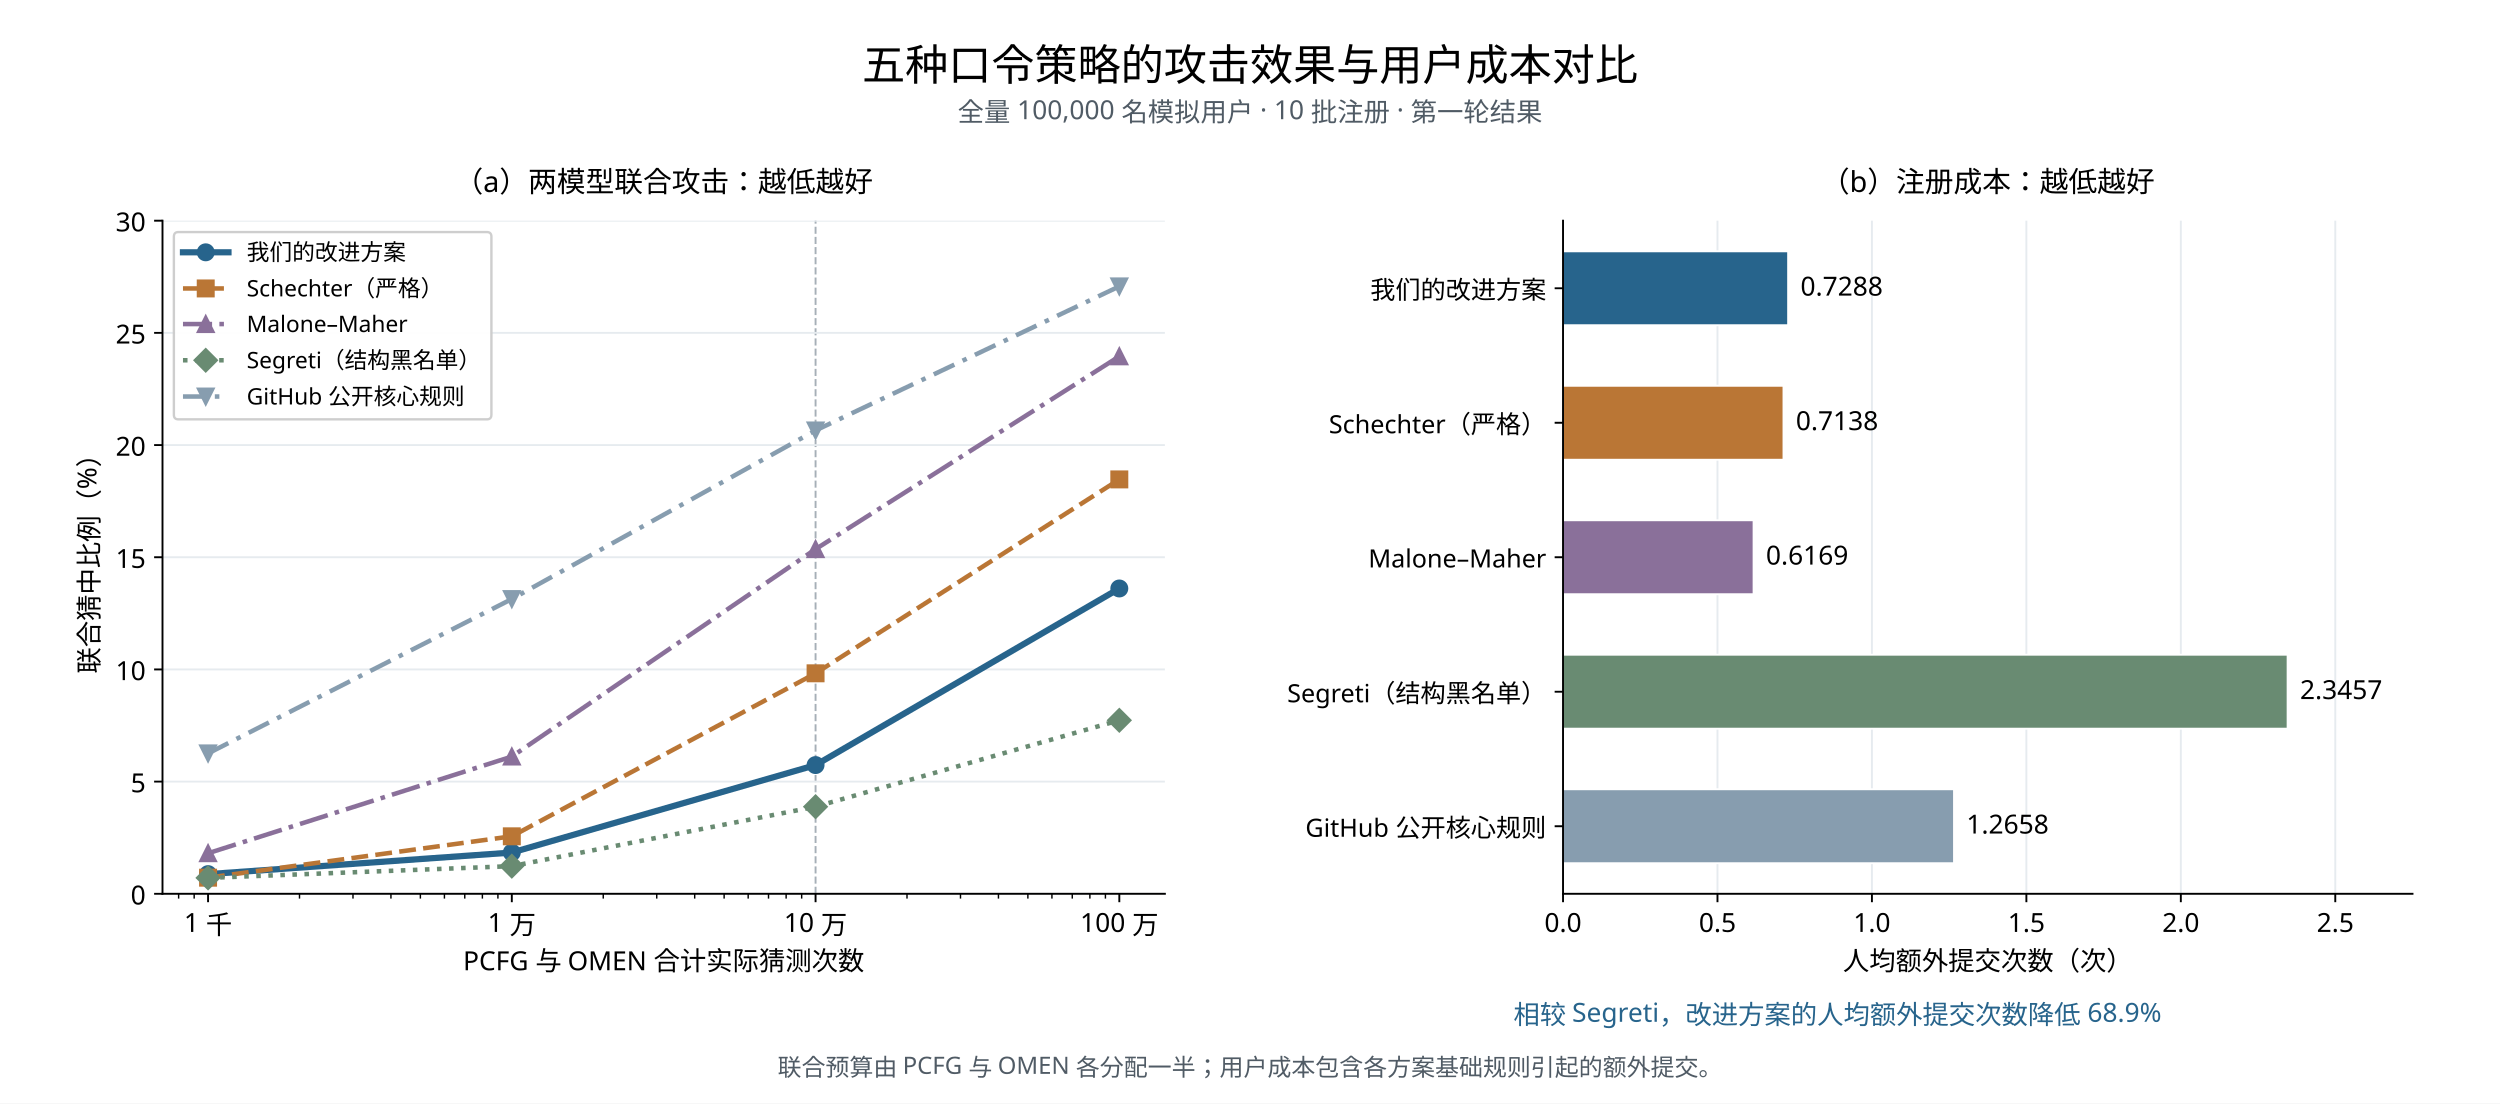
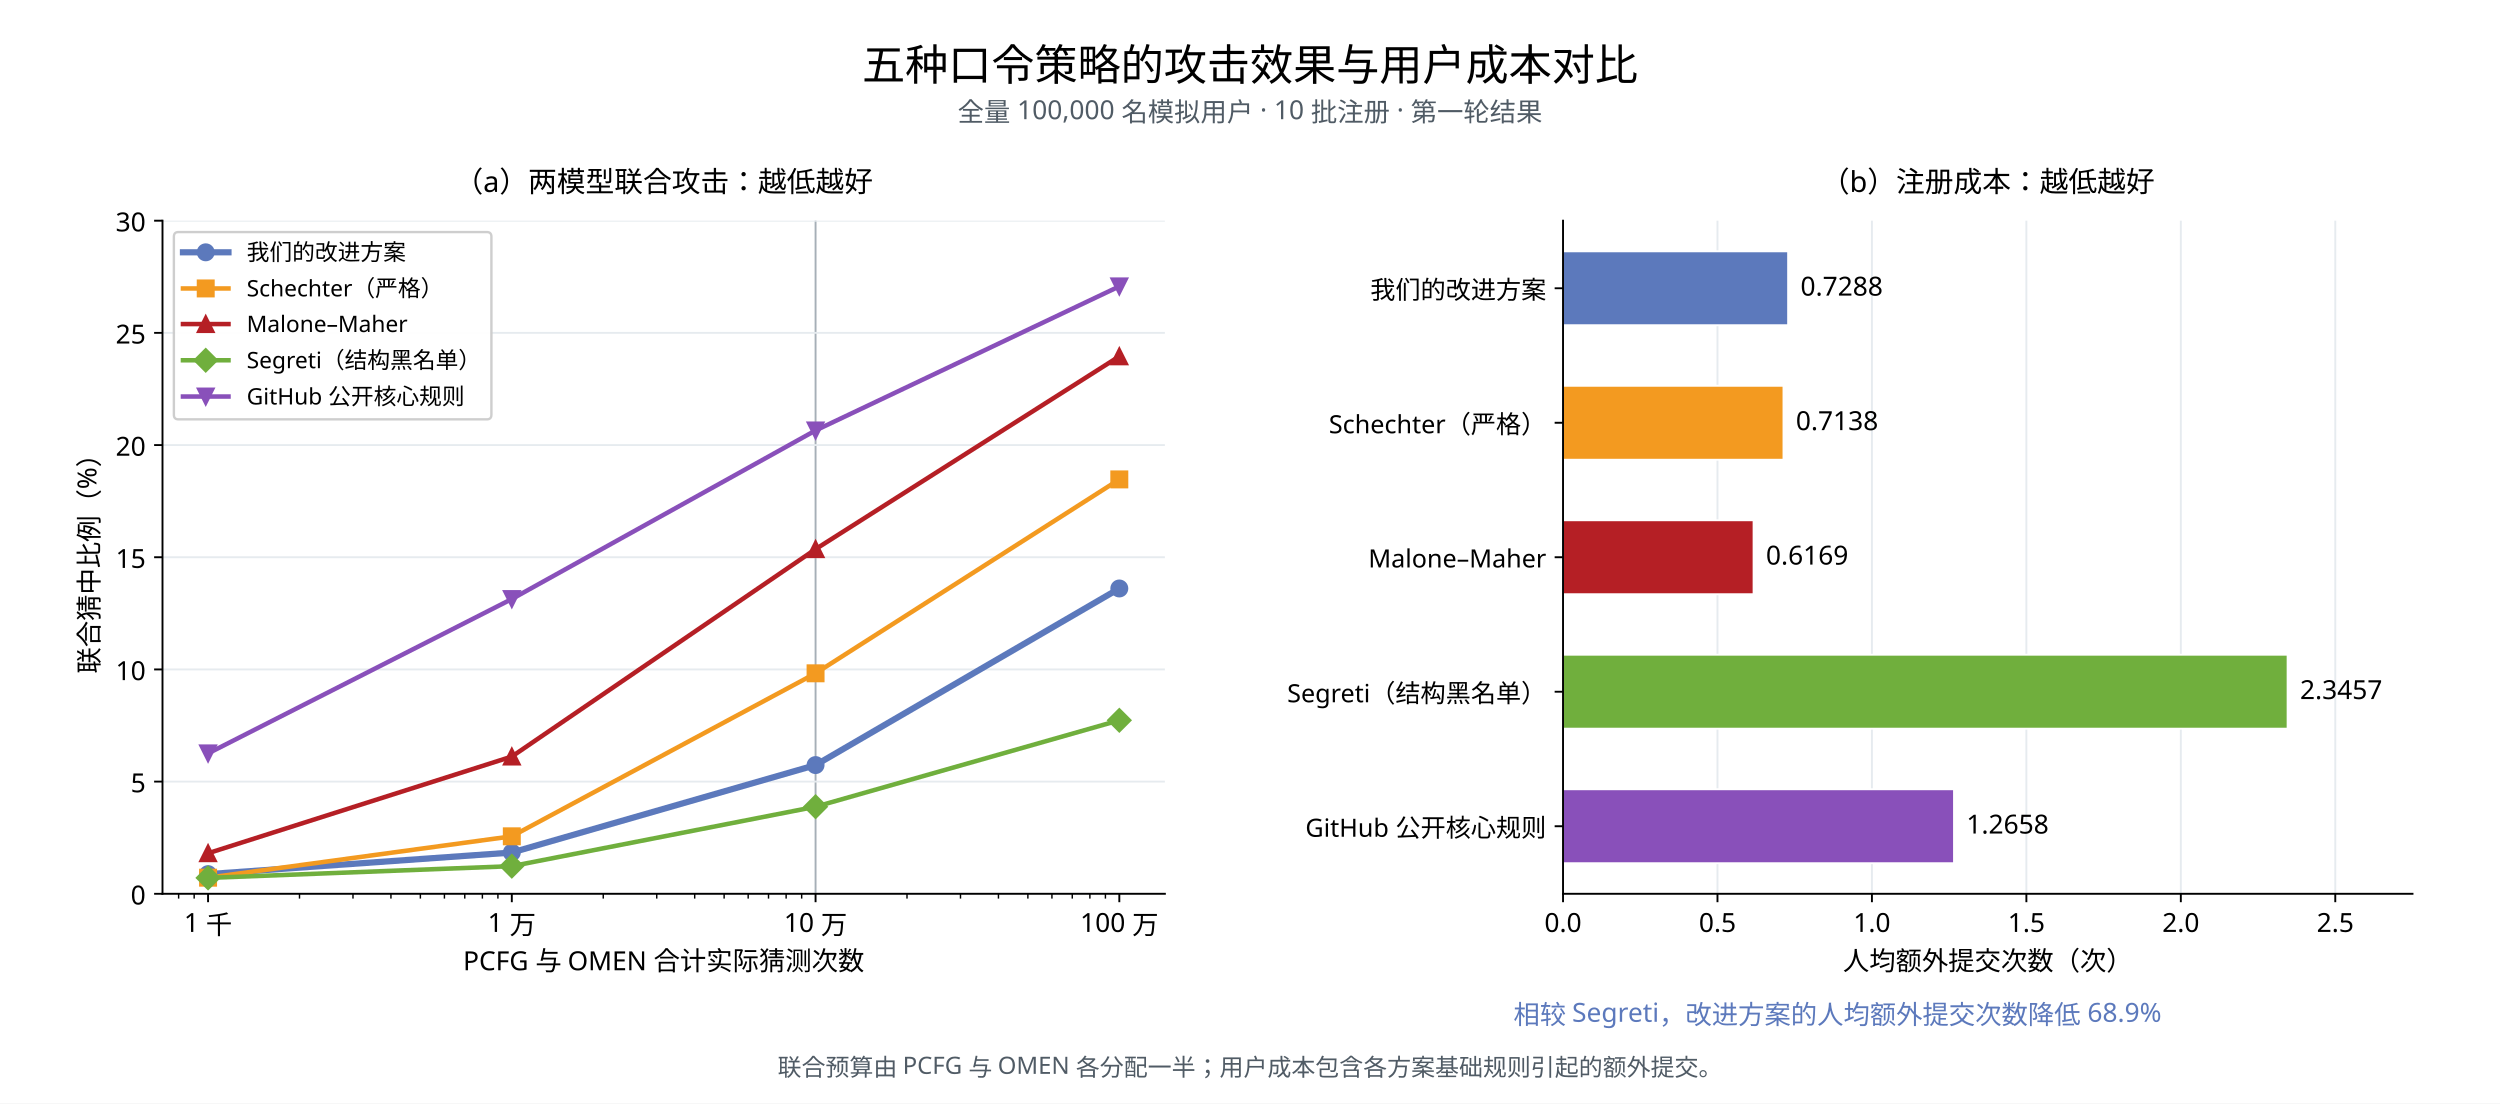
<svg xmlns="http://www.w3.org/2000/svg" xmlns:xlink="http://www.w3.org/1999/xlink" width="1044pt" height="460.8pt" viewBox="0 0 1044 460.8" version="1.1">
  <defs>
    <style type="text/css">*{stroke-linejoin: round; stroke-linecap: butt}</style>
  </defs>
  <g id="figure_1">
    <g id="patch_1">
      <path d="M 0 460.8 L 1044 460.8 L 1044 0 L 0 0 z " style="fill: #ffffff" />
    </g>
    <g id="axes_1">
      <g id="patch_2">
        <path d="M 67.86 373.248 L 486.453 373.248 L 486.453 92.16 L 67.86 92.16 z " style="fill: #ffffff" />
      </g>
      <g id="line2d_1">
-         <path d="M 340.58 373.248 L 340.58 92.16 " clip-path="url(#p8562eeed30)" style="fill: none; stroke-dasharray: 2.96,1.28; stroke-dashoffset: 0; stroke: #a6afb7; stroke-width: 0.8" />
+         <path d="M 340.58 373.248 L 340.58 92.16 " clip-path="url(#pa12a7ed5fa)" style="fill: none; stroke: #a6afb7; stroke-width: 0.8; stroke-linecap: square" />
      </g>
      <g id="matplotlib.axis_1">
        <g id="xtick_1">
          <g id="line2d_2">
            <defs>
-               <path id="m0270887e21" d="M 0 0 L 0 3.5 " style="stroke: #000000; stroke-width: 0.8" />
+               <path id="m161f7832c3" d="M 0 0 L 0 3.5 " style="stroke: #000000; stroke-width: 0.8" />
            </defs>
            <g>
-               <use xlink:href="#m0270887e21" x="86.887" y="373.248" style="stroke: #000000; stroke-width: 0.8" />
+               <use xlink:href="#m161f7832c3" x="86.887" y="373.248" style="stroke: #000000; stroke-width: 0.8" />
            </g>
          </g>
          <g id="text_1">
            <text style="font-size: 11px; font-family: 'Microsoft YaHei', sans-serif; text-anchor: middle" x="86.887" y="389.18" transform="rotate(-0 86.88697 389.1801)">1 千</text>
          </g>
        </g>
        <g id="xtick_2">
          <g id="line2d_3">
            <g>
-               <use xlink:href="#m0270887e21" x="213.733" y="373.248" style="stroke: #000000; stroke-width: 0.8" />
+               <use xlink:href="#m161f7832c3" x="213.733" y="373.248" style="stroke: #000000; stroke-width: 0.8" />
            </g>
          </g>
          <g id="text_2">
            <text style="font-size: 11px; font-family: 'Microsoft YaHei', sans-serif; text-anchor: middle" x="213.733" y="389.18" transform="rotate(-0 213.7334 389.1801)">1 万</text>
          </g>
        </g>
        <g id="xtick_3">
          <g id="line2d_4">
            <g>
-               <use xlink:href="#m0270887e21" x="340.58" y="373.248" style="stroke: #000000; stroke-width: 0.8" />
+               <use xlink:href="#m161f7832c3" x="340.58" y="373.248" style="stroke: #000000; stroke-width: 0.8" />
            </g>
          </g>
          <g id="text_3">
            <text style="font-size: 11px; font-family: 'Microsoft YaHei', sans-serif; text-anchor: middle" x="340.58" y="389.18" transform="rotate(-0 340.5799 389.1801)">10 万</text>
          </g>
        </g>
        <g id="xtick_4">
          <g id="line2d_5">
            <g>
-               <use xlink:href="#m0270887e21" x="467.426" y="373.248" style="stroke: #000000; stroke-width: 0.8" />
+               <use xlink:href="#m161f7832c3" x="467.426" y="373.248" style="stroke: #000000; stroke-width: 0.8" />
            </g>
          </g>
          <g id="text_4">
            <text style="font-size: 11px; font-family: 'Microsoft YaHei', sans-serif; text-anchor: middle" x="467.426" y="389.18" transform="rotate(-0 467.4263 389.1801)">100 万</text>
          </g>
        </g>
        <g id="xtick_5">
          <g id="line2d_6">
            <defs>
-               <path id="mc25c4683d3" d="M 0 0 L 0 2 " style="stroke: #000000; stroke-width: 0.6" />
+               <path id="m29085d9883" d="M 0 0 L 0 2 " style="stroke: #000000; stroke-width: 0.6" />
            </defs>
            <g>
-               <use xlink:href="#mc25c4683d3" x="74.594" y="373.248" style="stroke: #000000; stroke-width: 0.6" />
+               <use xlink:href="#m29085d9883" x="74.594" y="373.248" style="stroke: #000000; stroke-width: 0.6" />
            </g>
          </g>
        </g>
        <g id="xtick_6">
          <g id="line2d_7">
            <g>
-               <use xlink:href="#mc25c4683d3" x="81.083" y="373.248" style="stroke: #000000; stroke-width: 0.6" />
+               <use xlink:href="#m29085d9883" x="81.083" y="373.248" style="stroke: #000000; stroke-width: 0.6" />
            </g>
          </g>
        </g>
        <g id="xtick_7">
          <g id="line2d_8">
            <g>
-               <use xlink:href="#mc25c4683d3" x="125.072" y="373.248" style="stroke: #000000; stroke-width: 0.6" />
+               <use xlink:href="#m29085d9883" x="125.072" y="373.248" style="stroke: #000000; stroke-width: 0.6" />
            </g>
          </g>
        </g>
        <g id="xtick_8">
          <g id="line2d_9">
            <g>
-               <use xlink:href="#mc25c4683d3" x="147.408" y="373.248" style="stroke: #000000; stroke-width: 0.6" />
+               <use xlink:href="#m29085d9883" x="147.408" y="373.248" style="stroke: #000000; stroke-width: 0.6" />
            </g>
          </g>
        </g>
        <g id="xtick_9">
          <g id="line2d_10">
            <g>
-               <use xlink:href="#mc25c4683d3" x="163.256" y="373.248" style="stroke: #000000; stroke-width: 0.6" />
+               <use xlink:href="#m29085d9883" x="163.256" y="373.248" style="stroke: #000000; stroke-width: 0.6" />
            </g>
          </g>
        </g>
        <g id="xtick_10">
          <g id="line2d_11">
            <g>
-               <use xlink:href="#mc25c4683d3" x="175.549" y="373.248" style="stroke: #000000; stroke-width: 0.6" />
+               <use xlink:href="#m29085d9883" x="175.549" y="373.248" style="stroke: #000000; stroke-width: 0.6" />
            </g>
          </g>
        </g>
        <g id="xtick_11">
          <g id="line2d_12">
            <g>
-               <use xlink:href="#mc25c4683d3" x="185.593" y="373.248" style="stroke: #000000; stroke-width: 0.6" />
+               <use xlink:href="#m29085d9883" x="185.593" y="373.248" style="stroke: #000000; stroke-width: 0.6" />
            </g>
          </g>
        </g>
        <g id="xtick_12">
          <g id="line2d_13">
            <g>
-               <use xlink:href="#mc25c4683d3" x="194.085" y="373.248" style="stroke: #000000; stroke-width: 0.6" />
+               <use xlink:href="#m29085d9883" x="194.085" y="373.248" style="stroke: #000000; stroke-width: 0.6" />
            </g>
          </g>
        </g>
        <g id="xtick_13">
          <g id="line2d_14">
            <g>
-               <use xlink:href="#mc25c4683d3" x="201.441" y="373.248" style="stroke: #000000; stroke-width: 0.6" />
+               <use xlink:href="#m29085d9883" x="201.441" y="373.248" style="stroke: #000000; stroke-width: 0.6" />
            </g>
          </g>
        </g>
        <g id="xtick_14">
          <g id="line2d_15">
            <g>
-               <use xlink:href="#mc25c4683d3" x="207.929" y="373.248" style="stroke: #000000; stroke-width: 0.6" />
+               <use xlink:href="#m29085d9883" x="207.929" y="373.248" style="stroke: #000000; stroke-width: 0.6" />
            </g>
          </g>
        </g>
        <g id="xtick_15">
          <g id="line2d_16">
            <g>
-               <use xlink:href="#mc25c4683d3" x="251.918" y="373.248" style="stroke: #000000; stroke-width: 0.6" />
+               <use xlink:href="#m29085d9883" x="251.918" y="373.248" style="stroke: #000000; stroke-width: 0.6" />
            </g>
          </g>
        </g>
        <g id="xtick_16">
          <g id="line2d_17">
            <g>
-               <use xlink:href="#mc25c4683d3" x="274.255" y="373.248" style="stroke: #000000; stroke-width: 0.6" />
+               <use xlink:href="#m29085d9883" x="274.255" y="373.248" style="stroke: #000000; stroke-width: 0.6" />
            </g>
          </g>
        </g>
        <g id="xtick_17">
          <g id="line2d_18">
            <g>
-               <use xlink:href="#mc25c4683d3" x="290.103" y="373.248" style="stroke: #000000; stroke-width: 0.6" />
+               <use xlink:href="#m29085d9883" x="290.103" y="373.248" style="stroke: #000000; stroke-width: 0.6" />
            </g>
          </g>
        </g>
        <g id="xtick_18">
          <g id="line2d_19">
            <g>
-               <use xlink:href="#mc25c4683d3" x="302.395" y="373.248" style="stroke: #000000; stroke-width: 0.6" />
+               <use xlink:href="#m29085d9883" x="302.395" y="373.248" style="stroke: #000000; stroke-width: 0.6" />
            </g>
          </g>
        </g>
        <g id="xtick_19">
          <g id="line2d_20">
            <g>
-               <use xlink:href="#mc25c4683d3" x="312.439" y="373.248" style="stroke: #000000; stroke-width: 0.6" />
+               <use xlink:href="#m29085d9883" x="312.439" y="373.248" style="stroke: #000000; stroke-width: 0.6" />
            </g>
          </g>
        </g>
        <g id="xtick_20">
          <g id="line2d_21">
            <g>
-               <use xlink:href="#mc25c4683d3" x="320.931" y="373.248" style="stroke: #000000; stroke-width: 0.6" />
+               <use xlink:href="#m29085d9883" x="320.931" y="373.248" style="stroke: #000000; stroke-width: 0.6" />
            </g>
          </g>
        </g>
        <g id="xtick_21">
          <g id="line2d_22">
            <g>
-               <use xlink:href="#mc25c4683d3" x="328.287" y="373.248" style="stroke: #000000; stroke-width: 0.6" />
+               <use xlink:href="#m29085d9883" x="328.287" y="373.248" style="stroke: #000000; stroke-width: 0.6" />
            </g>
          </g>
        </g>
        <g id="xtick_22">
          <g id="line2d_23">
            <g>
-               <use xlink:href="#mc25c4683d3" x="334.776" y="373.248" style="stroke: #000000; stroke-width: 0.6" />
+               <use xlink:href="#m29085d9883" x="334.776" y="373.248" style="stroke: #000000; stroke-width: 0.6" />
            </g>
          </g>
        </g>
        <g id="xtick_23">
          <g id="line2d_24">
            <g>
-               <use xlink:href="#mc25c4683d3" x="378.764" y="373.248" style="stroke: #000000; stroke-width: 0.6" />
+               <use xlink:href="#m29085d9883" x="378.764" y="373.248" style="stroke: #000000; stroke-width: 0.6" />
            </g>
          </g>
        </g>
        <g id="xtick_24">
          <g id="line2d_25">
            <g>
-               <use xlink:href="#mc25c4683d3" x="401.101" y="373.248" style="stroke: #000000; stroke-width: 0.6" />
+               <use xlink:href="#m29085d9883" x="401.101" y="373.248" style="stroke: #000000; stroke-width: 0.6" />
            </g>
          </g>
        </g>
        <g id="xtick_25">
          <g id="line2d_26">
            <g>
-               <use xlink:href="#mc25c4683d3" x="416.949" y="373.248" style="stroke: #000000; stroke-width: 0.6" />
+               <use xlink:href="#m29085d9883" x="416.949" y="373.248" style="stroke: #000000; stroke-width: 0.6" />
            </g>
          </g>
        </g>
        <g id="xtick_26">
          <g id="line2d_27">
            <g>
-               <use xlink:href="#mc25c4683d3" x="429.242" y="373.248" style="stroke: #000000; stroke-width: 0.6" />
+               <use xlink:href="#m29085d9883" x="429.242" y="373.248" style="stroke: #000000; stroke-width: 0.6" />
            </g>
          </g>
        </g>
        <g id="xtick_27">
          <g id="line2d_28">
            <g>
-               <use xlink:href="#mc25c4683d3" x="439.286" y="373.248" style="stroke: #000000; stroke-width: 0.6" />
+               <use xlink:href="#m29085d9883" x="439.286" y="373.248" style="stroke: #000000; stroke-width: 0.6" />
            </g>
          </g>
        </g>
        <g id="xtick_28">
          <g id="line2d_29">
            <g>
-               <use xlink:href="#mc25c4683d3" x="447.778" y="373.248" style="stroke: #000000; stroke-width: 0.6" />
+               <use xlink:href="#m29085d9883" x="447.778" y="373.248" style="stroke: #000000; stroke-width: 0.6" />
            </g>
          </g>
        </g>
        <g id="xtick_29">
          <g id="line2d_30">
            <g>
-               <use xlink:href="#mc25c4683d3" x="455.134" y="373.248" style="stroke: #000000; stroke-width: 0.6" />
+               <use xlink:href="#m29085d9883" x="455.134" y="373.248" style="stroke: #000000; stroke-width: 0.6" />
            </g>
          </g>
        </g>
        <g id="xtick_30">
          <g id="line2d_31">
            <g>
-               <use xlink:href="#mc25c4683d3" x="461.622" y="373.248" style="stroke: #000000; stroke-width: 0.6" />
+               <use xlink:href="#m29085d9883" x="461.622" y="373.248" style="stroke: #000000; stroke-width: 0.6" />
            </g>
          </g>
        </g>
        <g id="text_5">
          <text style="font-size: 11px; font-family: 'Microsoft YaHei', sans-serif; text-anchor: middle" x="277.157" y="405.168" transform="rotate(-0 277.1566 405.1682)">PCFG 与 OMEN 合计实际猜测次数</text>
        </g>
      </g>
      <g id="matplotlib.axis_2">
        <g id="ytick_1">
          <g id="line2d_32">
-             <path d="M 67.86 373.248 L 486.453 373.248 " clip-path="url(#p8562eeed30)" style="fill: none; stroke: #e6ebef; stroke-width: 0.8; stroke-linecap: square" />
+             <path d="M 67.86 373.248 L 486.453 373.248 " clip-path="url(#pa12a7ed5fa)" style="fill: none; stroke: #e6ebef; stroke-width: 0.8; stroke-linecap: square" />
          </g>
          <g id="line2d_33">
            <defs>
-               <path id="m56e89d85e2" d="M 0 0 L -3.5 0 " style="stroke: #000000; stroke-width: 0.8" />
+               <path id="mcb6c48487f" d="M 0 0 L -3.5 0 " style="stroke: #000000; stroke-width: 0.8" />
            </defs>
            <g>
-               <use xlink:href="#m56e89d85e2" x="67.86" y="373.248" style="stroke: #000000; stroke-width: 0.8" />
+               <use xlink:href="#mcb6c48487f" x="67.86" y="373.248" style="stroke: #000000; stroke-width: 0.8" />
            </g>
          </g>
          <g id="text_6">
            <text style="font-size: 11px; font-family: 'Microsoft YaHei', sans-serif; text-anchor: end" x="60.86" y="377.714" transform="rotate(-0 60.86 377.7141)">0</text>
          </g>
        </g>
        <g id="ytick_2">
          <g id="line2d_34">
-             <path d="M 67.86 326.4 L 486.453 326.4 " clip-path="url(#p8562eeed30)" style="fill: none; stroke: #e6ebef; stroke-width: 0.8; stroke-linecap: square" />
+             <path d="M 67.86 326.4 L 486.453 326.4 " clip-path="url(#pa12a7ed5fa)" style="fill: none; stroke: #e6ebef; stroke-width: 0.8; stroke-linecap: square" />
          </g>
          <g id="line2d_35">
            <g>
-               <use xlink:href="#m56e89d85e2" x="67.86" y="326.4" style="stroke: #000000; stroke-width: 0.8" />
+               <use xlink:href="#mcb6c48487f" x="67.86" y="326.4" style="stroke: #000000; stroke-width: 0.8" />
            </g>
          </g>
          <g id="text_7">
            <text style="font-size: 11px; font-family: 'Microsoft YaHei', sans-serif; text-anchor: end" x="60.86" y="330.866" transform="rotate(-0 60.86 330.8661)">5</text>
          </g>
        </g>
        <g id="ytick_3">
          <g id="line2d_36">
-             <path d="M 67.86 279.552 L 486.453 279.552 " clip-path="url(#p8562eeed30)" style="fill: none; stroke: #e6ebef; stroke-width: 0.8; stroke-linecap: square" />
+             <path d="M 67.86 279.552 L 486.453 279.552 " clip-path="url(#pa12a7ed5fa)" style="fill: none; stroke: #e6ebef; stroke-width: 0.8; stroke-linecap: square" />
          </g>
          <g id="line2d_37">
            <g>
-               <use xlink:href="#m56e89d85e2" x="67.86" y="279.552" style="stroke: #000000; stroke-width: 0.8" />
+               <use xlink:href="#mcb6c48487f" x="67.86" y="279.552" style="stroke: #000000; stroke-width: 0.8" />
            </g>
          </g>
          <g id="text_8">
            <text style="font-size: 11px; font-family: 'Microsoft YaHei', sans-serif; text-anchor: end" x="60.86" y="284.018" transform="rotate(-0 60.86 284.0181)">10</text>
          </g>
        </g>
        <g id="ytick_4">
          <g id="line2d_38">
-             <path d="M 67.86 232.704 L 486.453 232.704 " clip-path="url(#p8562eeed30)" style="fill: none; stroke: #e6ebef; stroke-width: 0.8; stroke-linecap: square" />
+             <path d="M 67.86 232.704 L 486.453 232.704 " clip-path="url(#pa12a7ed5fa)" style="fill: none; stroke: #e6ebef; stroke-width: 0.8; stroke-linecap: square" />
          </g>
          <g id="line2d_39">
            <g>
-               <use xlink:href="#m56e89d85e2" x="67.86" y="232.704" style="stroke: #000000; stroke-width: 0.8" />
+               <use xlink:href="#mcb6c48487f" x="67.86" y="232.704" style="stroke: #000000; stroke-width: 0.8" />
            </g>
          </g>
          <g id="text_9">
            <text style="font-size: 11px; font-family: 'Microsoft YaHei', sans-serif; text-anchor: end" x="60.86" y="237.17" transform="rotate(-0 60.86 237.1701)">15</text>
          </g>
        </g>
        <g id="ytick_5">
          <g id="line2d_40">
-             <path d="M 67.86 185.856 L 486.453 185.856 " clip-path="url(#p8562eeed30)" style="fill: none; stroke: #e6ebef; stroke-width: 0.8; stroke-linecap: square" />
+             <path d="M 67.86 185.856 L 486.453 185.856 " clip-path="url(#pa12a7ed5fa)" style="fill: none; stroke: #e6ebef; stroke-width: 0.8; stroke-linecap: square" />
          </g>
          <g id="line2d_41">
            <g>
-               <use xlink:href="#m56e89d85e2" x="67.86" y="185.856" style="stroke: #000000; stroke-width: 0.8" />
+               <use xlink:href="#mcb6c48487f" x="67.86" y="185.856" style="stroke: #000000; stroke-width: 0.8" />
            </g>
          </g>
          <g id="text_10">
            <text style="font-size: 11px; font-family: 'Microsoft YaHei', sans-serif; text-anchor: end" x="60.86" y="190.322" transform="rotate(-0 60.86 190.3221)">20</text>
          </g>
        </g>
        <g id="ytick_6">
          <g id="line2d_42">
-             <path d="M 67.86 139.008 L 486.453 139.008 " clip-path="url(#p8562eeed30)" style="fill: none; stroke: #e6ebef; stroke-width: 0.8; stroke-linecap: square" />
+             <path d="M 67.86 139.008 L 486.453 139.008 " clip-path="url(#pa12a7ed5fa)" style="fill: none; stroke: #e6ebef; stroke-width: 0.8; stroke-linecap: square" />
          </g>
          <g id="line2d_43">
            <g>
-               <use xlink:href="#m56e89d85e2" x="67.86" y="139.008" style="stroke: #000000; stroke-width: 0.8" />
+               <use xlink:href="#mcb6c48487f" x="67.86" y="139.008" style="stroke: #000000; stroke-width: 0.8" />
            </g>
          </g>
          <g id="text_11">
            <text style="font-size: 11px; font-family: 'Microsoft YaHei', sans-serif; text-anchor: end" x="60.86" y="143.474" transform="rotate(-0 60.86 143.4741)">25</text>
          </g>
        </g>
        <g id="ytick_7">
          <g id="line2d_44">
-             <path d="M 67.86 92.16 L 486.453 92.16 " clip-path="url(#p8562eeed30)" style="fill: none; stroke: #e6ebef; stroke-width: 0.8; stroke-linecap: square" />
+             <path d="M 67.86 92.16 L 486.453 92.16 " clip-path="url(#pa12a7ed5fa)" style="fill: none; stroke: #e6ebef; stroke-width: 0.8; stroke-linecap: square" />
          </g>
          <g id="line2d_45">
            <g>
-               <use xlink:href="#m56e89d85e2" x="67.86" y="92.16" style="stroke: #000000; stroke-width: 0.8" />
+               <use xlink:href="#mcb6c48487f" x="67.86" y="92.16" style="stroke: #000000; stroke-width: 0.8" />
            </g>
          </g>
          <g id="text_12">
            <text style="font-size: 11px; font-family: 'Microsoft YaHei', sans-serif; text-anchor: end" x="60.86" y="96.626" transform="rotate(-0 60.86 96.62606)">30</text>
          </g>
        </g>
        <g id="text_13">
          <text style="font-size: 11px; font-family: 'Microsoft YaHei', sans-serif; text-anchor: middle" x="41.171" y="232.704" transform="rotate(-90 41.17146 232.704)">联合猜中比例（%）</text>
        </g>
      </g>
      <g id="line2d_46">
-         <path d="M 86.887 365.031 L 213.733 356.017 L 340.58 319.495 L 467.426 245.746 " clip-path="url(#p8562eeed30)" style="fill: none; stroke: #27648c; stroke-width: 2.6; stroke-linecap: square" />
+         <path d="M 86.887 365.031 L 213.733 356.017 L 340.58 319.495 L 467.426 245.746 " clip-path="url(#pa12a7ed5fa)" style="fill: none; stroke: #5c79bc; stroke-width: 2.6; stroke-linecap: square" />
        <defs>
-           <path id="me5541b819a" d="M 0 3.25 C 0.862 3.25 1.689 2.908 2.298 2.298 C 2.908 1.689 3.25 0.862 3.25 0 C 3.25 -0.862 2.908 -1.689 2.298 -2.298 C 1.689 -2.908 0.862 -3.25 0 -3.25 C -0.862 -3.25 -1.689 -2.908 -2.298 -2.298 C -2.908 -1.689 -3.25 -0.862 -3.25 0 C -3.25 0.862 -2.908 1.689 -2.298 2.298 C -1.689 2.908 -0.862 3.25 0 3.25 z " style="stroke: #27648c" />
+           <path id="m6d2ca59bb3" d="M 0 3.25 C 0.862 3.25 1.689 2.908 2.298 2.298 C 2.908 1.689 3.25 0.862 3.25 0 C 3.25 -0.862 2.908 -1.689 2.298 -2.298 C 1.689 -2.908 0.862 -3.25 0 -3.25 C -0.862 -3.25 -1.689 -2.908 -2.298 -2.298 C -2.908 -1.689 -3.25 -0.862 -3.25 0 C -3.25 0.862 -2.908 1.689 -2.298 2.298 C -1.689 2.908 -0.862 3.25 0 3.25 z " style="stroke: #5c79bc" />
        </defs>
-         <g clip-path="url(#p8562eeed30)">
-           <use xlink:href="#me5541b819a" x="86.887" y="365.031" style="fill: #27648c; stroke: #27648c" />
-           <use xlink:href="#me5541b819a" x="213.733" y="356.017" style="fill: #27648c; stroke: #27648c" />
-           <use xlink:href="#me5541b819a" x="340.58" y="319.495" style="fill: #27648c; stroke: #27648c" />
-           <use xlink:href="#me5541b819a" x="467.426" y="245.746" style="fill: #27648c; stroke: #27648c" />
+         <g clip-path="url(#pa12a7ed5fa)">
+           <use xlink:href="#m6d2ca59bb3" x="86.887" y="365.031" style="fill: #5c79bc; stroke: #5c79bc" />
+           <use xlink:href="#m6d2ca59bb3" x="213.733" y="356.017" style="fill: #5c79bc; stroke: #5c79bc" />
+           <use xlink:href="#m6d2ca59bb3" x="340.58" y="319.495" style="fill: #5c79bc; stroke: #5c79bc" />
+           <use xlink:href="#m6d2ca59bb3" x="467.426" y="245.746" style="fill: #5c79bc; stroke: #5c79bc" />
        </g>
      </g>
      <g id="line2d_47">
-         <path d="M 86.887 366.521 L 213.733 349.243 L 340.58 281.173 L 467.426 200.201 " clip-path="url(#p8562eeed30)" style="fill: none; stroke-dasharray: 7.03,3.04; stroke-dashoffset: 0; stroke: #ba7635; stroke-width: 1.9" />
+         <path d="M 86.887 366.521 L 213.733 349.243 L 340.58 281.173 L 467.426 200.201 " clip-path="url(#pa12a7ed5fa)" style="fill: none; stroke: #f39a20; stroke-width: 1.9; stroke-linecap: square" />
        <defs>
-           <path id="mfd5c8d7ac7" d="M -3.25 3.25 L 3.25 3.25 L 3.25 -3.25 L -3.25 -3.25 z " style="stroke: #ba7635; stroke-linejoin: miter" />
+           <path id="m744202fd7b" d="M -3.25 3.25 L 3.25 3.25 L 3.25 -3.25 L -3.25 -3.25 z " style="stroke: #f39a20; stroke-linejoin: miter" />
        </defs>
-         <g clip-path="url(#p8562eeed30)">
-           <use xlink:href="#mfd5c8d7ac7" x="86.887" y="366.521" style="fill: #ba7635; stroke: #ba7635; stroke-linejoin: miter" />
-           <use xlink:href="#mfd5c8d7ac7" x="213.733" y="349.243" style="fill: #ba7635; stroke: #ba7635; stroke-linejoin: miter" />
-           <use xlink:href="#mfd5c8d7ac7" x="340.58" y="281.173" style="fill: #ba7635; stroke: #ba7635; stroke-linejoin: miter" />
-           <use xlink:href="#mfd5c8d7ac7" x="467.426" y="200.201" style="fill: #ba7635; stroke: #ba7635; stroke-linejoin: miter" />
+         <g clip-path="url(#pa12a7ed5fa)">
+           <use xlink:href="#m744202fd7b" x="86.887" y="366.521" style="fill: #f39a20; stroke: #f39a20; stroke-linejoin: miter" />
+           <use xlink:href="#m744202fd7b" x="213.733" y="349.243" style="fill: #f39a20; stroke: #f39a20; stroke-linejoin: miter" />
+           <use xlink:href="#m744202fd7b" x="340.58" y="281.173" style="fill: #f39a20; stroke: #f39a20; stroke-linejoin: miter" />
+           <use xlink:href="#m744202fd7b" x="467.426" y="200.201" style="fill: #f39a20; stroke: #f39a20; stroke-linejoin: miter" />
        </g>
      </g>
      <g id="line2d_48">
-         <path d="M 86.887 356.317 L 213.733 315.944 L 340.58 229.322 L 467.426 148.809 " clip-path="url(#p8562eeed30)" style="fill: none; stroke-dasharray: 12.16,3.04,1.9,3.04; stroke-dashoffset: 0; stroke: #8a709a; stroke-width: 1.9" />
+         <path d="M 86.887 356.317 L 213.733 315.944 L 340.58 229.322 L 467.426 148.809 " clip-path="url(#pa12a7ed5fa)" style="fill: none; stroke: #b51f25; stroke-width: 1.9; stroke-linecap: square" />
        <defs>
-           <path id="maa0e07e8d4" d="M 0 -3.25 L -3.25 3.25 L 3.25 3.25 z " style="stroke: #8a709a; stroke-linejoin: miter" />
+           <path id="m08e009d650" d="M 0 -3.25 L -3.25 3.25 L 3.25 3.25 z " style="stroke: #b51f25; stroke-linejoin: miter" />
        </defs>
-         <g clip-path="url(#p8562eeed30)">
-           <use xlink:href="#maa0e07e8d4" x="86.887" y="356.317" style="fill: #8a709a; stroke: #8a709a; stroke-linejoin: miter" />
-           <use xlink:href="#maa0e07e8d4" x="213.733" y="315.944" style="fill: #8a709a; stroke: #8a709a; stroke-linejoin: miter" />
-           <use xlink:href="#maa0e07e8d4" x="340.58" y="229.322" style="fill: #8a709a; stroke: #8a709a; stroke-linejoin: miter" />
-           <use xlink:href="#maa0e07e8d4" x="467.426" y="148.809" style="fill: #8a709a; stroke: #8a709a; stroke-linejoin: miter" />
+         <g clip-path="url(#pa12a7ed5fa)">
+           <use xlink:href="#m08e009d650" x="86.887" y="356.317" style="fill: #b51f25; stroke: #b51f25; stroke-linejoin: miter" />
+           <use xlink:href="#m08e009d650" x="213.733" y="315.944" style="fill: #b51f25; stroke: #b51f25; stroke-linejoin: miter" />
+           <use xlink:href="#m08e009d650" x="340.58" y="229.322" style="fill: #b51f25; stroke: #b51f25; stroke-linejoin: miter" />
+           <use xlink:href="#m08e009d650" x="467.426" y="148.809" style="fill: #b51f25; stroke: #b51f25; stroke-linejoin: miter" />
        </g>
      </g>
      <g id="line2d_49">
-         <path d="M 86.887 366.605 L 213.733 361.705 L 340.58 336.885 L 467.426 300.793 " clip-path="url(#p8562eeed30)" style="fill: none; stroke-dasharray: 1.9,3.135; stroke-dashoffset: 0; stroke: #698b72; stroke-width: 1.9" />
+         <path d="M 86.887 366.605 L 213.733 361.705 L 340.58 336.885 L 467.426 300.793 " clip-path="url(#pa12a7ed5fa)" style="fill: none; stroke: #70af3d; stroke-width: 1.9; stroke-linecap: square" />
        <defs>
-           <path id="m730e8f3141" d="M 0 4.596 L 4.596 0 L 0 -4.596 L -4.596 0 z " style="stroke: #698b72; stroke-linejoin: miter" />
+           <path id="mf95d1404b3" d="M 0 4.596 L 4.596 0 L 0 -4.596 L -4.596 0 z " style="stroke: #70af3d; stroke-linejoin: miter" />
        </defs>
-         <g clip-path="url(#p8562eeed30)">
-           <use xlink:href="#m730e8f3141" x="86.887" y="366.605" style="fill: #698b72; stroke: #698b72; stroke-linejoin: miter" />
-           <use xlink:href="#m730e8f3141" x="213.733" y="361.705" style="fill: #698b72; stroke: #698b72; stroke-linejoin: miter" />
-           <use xlink:href="#m730e8f3141" x="340.58" y="336.885" style="fill: #698b72; stroke: #698b72; stroke-linejoin: miter" />
-           <use xlink:href="#m730e8f3141" x="467.426" y="300.793" style="fill: #698b72; stroke: #698b72; stroke-linejoin: miter" />
+         <g clip-path="url(#pa12a7ed5fa)">
+           <use xlink:href="#mf95d1404b3" x="86.887" y="366.605" style="fill: #70af3d; stroke: #70af3d; stroke-linejoin: miter" />
+           <use xlink:href="#mf95d1404b3" x="213.733" y="361.705" style="fill: #70af3d; stroke: #70af3d; stroke-linejoin: miter" />
+           <use xlink:href="#mf95d1404b3" x="340.58" y="336.885" style="fill: #70af3d; stroke: #70af3d; stroke-linejoin: miter" />
+           <use xlink:href="#mf95d1404b3" x="467.426" y="300.793" style="fill: #70af3d; stroke: #70af3d; stroke-linejoin: miter" />
        </g>
      </g>
      <g id="line2d_50">
-         <path d="M 86.887 314.622 L 213.733 250.15 L 340.58 179.747 L 467.426 119.585 " clip-path="url(#p8562eeed30)" style="fill: none; stroke-dasharray: 9.5,3.8,1.9,3.8; stroke-dashoffset: 0; stroke: #879daf; stroke-width: 1.9" />
+         <path d="M 86.887 314.622 L 213.733 250.15 L 340.58 179.747 L 467.426 119.585 " clip-path="url(#pa12a7ed5fa)" style="fill: none; stroke: #8950ba; stroke-width: 1.9; stroke-linecap: square" />
        <defs>
-           <path id="m952b042b96" d="M -0 3.25 L 3.25 -3.25 L -3.25 -3.25 z " style="stroke: #879daf; stroke-linejoin: miter" />
+           <path id="m3561c05fe6" d="M -0 3.25 L 3.25 -3.25 L -3.25 -3.25 z " style="stroke: #8950ba; stroke-linejoin: miter" />
        </defs>
-         <g clip-path="url(#p8562eeed30)">
-           <use xlink:href="#m952b042b96" x="86.887" y="314.622" style="fill: #879daf; stroke: #879daf; stroke-linejoin: miter" />
-           <use xlink:href="#m952b042b96" x="213.733" y="250.15" style="fill: #879daf; stroke: #879daf; stroke-linejoin: miter" />
-           <use xlink:href="#m952b042b96" x="340.58" y="179.747" style="fill: #879daf; stroke: #879daf; stroke-linejoin: miter" />
-           <use xlink:href="#m952b042b96" x="467.426" y="119.585" style="fill: #879daf; stroke: #879daf; stroke-linejoin: miter" />
+         <g clip-path="url(#pa12a7ed5fa)">
+           <use xlink:href="#m3561c05fe6" x="86.887" y="314.622" style="fill: #8950ba; stroke: #8950ba; stroke-linejoin: miter" />
+           <use xlink:href="#m3561c05fe6" x="213.733" y="250.15" style="fill: #8950ba; stroke: #8950ba; stroke-linejoin: miter" />
+           <use xlink:href="#m3561c05fe6" x="340.58" y="179.747" style="fill: #8950ba; stroke: #8950ba; stroke-linejoin: miter" />
+           <use xlink:href="#m3561c05fe6" x="467.426" y="119.585" style="fill: #8950ba; stroke: #8950ba; stroke-linejoin: miter" />
        </g>
      </g>
      <g id="patch_3">
        <path d="M 67.86 373.248 L 67.86 92.16 " style="fill: none; stroke: #000000; stroke-width: 0.8; stroke-linejoin: miter; stroke-linecap: square" />
      </g>
      <g id="patch_4">
        <path d="M 67.86 373.248 L 486.453 373.248 " style="fill: none; stroke: #000000; stroke-width: 0.8; stroke-linejoin: miter; stroke-linecap: square" />
      </g>
      <g id="text_14">
        <text style="font-size: 12px; font-family: 'Microsoft YaHei', sans-serif; text-anchor: middle" x="277.157" y="80.16" transform="rotate(-0 277.1566 80.16)">（a）两模型联合攻击：越低越好</text>
      </g>
      <g id="legend_1">
        <g id="patch_5">
          <path d="M 74.51 175.121 L 203.309 175.121 Q 205.209 175.121 205.209 173.221 L 205.209 98.81 Q 205.209 96.91 203.309 96.91 L 74.51 96.91 Q 72.61 96.91 72.61 98.81 L 72.61 173.221 Q 72.61 175.121 74.51 175.121 z " style="fill: #ffffff; opacity: 0.95; stroke: #cccccc; stroke-linejoin: miter" />
        </g>
        <g id="line2d_51">
-           <path d="M 76.41 105.368 L 85.91 105.368 L 95.41 105.368 " style="fill: none; stroke: #27648c; stroke-width: 2.6; stroke-linecap: square" />
+           <path d="M 76.41 105.368 L 85.91 105.368 L 95.41 105.368 " style="fill: none; stroke: #5c79bc; stroke-width: 2.6; stroke-linecap: square" />
          <g>
-             <use xlink:href="#me5541b819a" x="85.91" y="105.368" style="fill: #27648c; stroke: #27648c" />
+             <use xlink:href="#m6d2ca59bb3" x="85.91" y="105.368" style="fill: #5c79bc; stroke: #5c79bc" />
          </g>
        </g>
        <g id="text_15">
          <text style="font-size: 9.5px; font-family: 'Microsoft YaHei', sans-serif; text-anchor: start" x="103.01" y="108.693" transform="rotate(-0 103.01 108.693)">我们的改进方案</text>
        </g>
        <g id="line2d_52">
-           <path d="M 76.41 120.453 L 85.91 120.453 L 95.41 120.453 " style="fill: none; stroke-dasharray: 7.03,3.04; stroke-dashoffset: 0; stroke: #ba7635; stroke-width: 1.9" />
+           <path d="M 76.41 120.453 L 85.91 120.453 L 95.41 120.453 " style="fill: none; stroke: #f39a20; stroke-width: 1.9; stroke-linecap: square" />
          <g>
-             <use xlink:href="#mfd5c8d7ac7" x="85.91" y="120.453" style="fill: #ba7635; stroke: #ba7635; stroke-linejoin: miter" />
+             <use xlink:href="#m744202fd7b" x="85.91" y="120.453" style="fill: #f39a20; stroke: #f39a20; stroke-linejoin: miter" />
          </g>
        </g>
        <g id="text_16">
          <text style="font-size: 9.5px; font-family: 'Microsoft YaHei', sans-serif; text-anchor: start" x="103.01" y="123.778" transform="rotate(-0 103.01 123.7785)">Schechter（严格）</text>
        </g>
        <g id="line2d_53">
-           <path d="M 76.41 135.325 L 85.91 135.325 L 95.41 135.325 " style="fill: none; stroke-dasharray: 12.16,3.04,1.9,3.04; stroke-dashoffset: 0; stroke: #8a709a; stroke-width: 1.9" />
+           <path d="M 76.41 135.325 L 85.91 135.325 L 95.41 135.325 " style="fill: none; stroke: #b51f25; stroke-width: 1.9; stroke-linecap: square" />
          <g>
-             <use xlink:href="#maa0e07e8d4" x="85.91" y="135.325" style="fill: #8a709a; stroke: #8a709a; stroke-linejoin: miter" />
+             <use xlink:href="#m08e009d650" x="85.91" y="135.325" style="fill: #b51f25; stroke: #b51f25; stroke-linejoin: miter" />
          </g>
        </g>
        <g id="text_17">
          <text style="font-size: 9.5px; font-family: 'Microsoft YaHei', sans-serif; text-anchor: start" x="103.01" y="138.65" transform="rotate(-0 103.01 138.6501)">Malone–Maher</text>
        </g>
        <g id="line2d_54">
-           <path d="M 76.41 150.448 L 85.91 150.448 L 95.41 150.448 " style="fill: none; stroke-dasharray: 1.9,3.135; stroke-dashoffset: 0; stroke: #698b72; stroke-width: 1.9" />
+           <path d="M 76.41 150.448 L 85.91 150.448 L 95.41 150.448 " style="fill: none; stroke: #70af3d; stroke-width: 1.9; stroke-linecap: square" />
          <g>
-             <use xlink:href="#m730e8f3141" x="85.91" y="150.448" style="fill: #698b72; stroke: #698b72; stroke-linejoin: miter" />
+             <use xlink:href="#mf95d1404b3" x="85.91" y="150.448" style="fill: #70af3d; stroke: #70af3d; stroke-linejoin: miter" />
          </g>
        </g>
        <g id="text_18">
          <text style="font-size: 9.5px; font-family: 'Microsoft YaHei', sans-serif; text-anchor: start" x="103.01" y="153.773" transform="rotate(-0 103.01 153.7727)">Segreti（结构黑名单）</text>
        </g>
        <g id="line2d_55">
-           <path d="M 76.41 165.588 L 85.91 165.588 L 95.41 165.588 " style="fill: none; stroke-dasharray: 9.5,3.8,1.9,3.8; stroke-dashoffset: 0; stroke: #879daf; stroke-width: 1.9" />
+           <path d="M 76.41 165.588 L 85.91 165.588 L 95.41 165.588 " style="fill: none; stroke: #8950ba; stroke-width: 1.9; stroke-linecap: square" />
          <g>
-             <use xlink:href="#m952b042b96" x="85.91" y="165.588" style="fill: #879daf; stroke: #879daf; stroke-linejoin: miter" />
+             <use xlink:href="#m3561c05fe6" x="85.91" y="165.588" style="fill: #8950ba; stroke: #8950ba; stroke-linejoin: miter" />
          </g>
        </g>
        <g id="text_19">
          <text style="font-size: 9.5px; font-family: 'Microsoft YaHei', sans-serif; text-anchor: start" x="103.01" y="168.913" transform="rotate(-0 103.01 168.9133)">GitHub 公开核心规则</text>
        </g>
      </g>
    </g>
    <g id="axes_2">
      <g id="patch_6">
        <path d="M 652.72 373.248 L 1007.46 373.248 L 1007.46 92.16 L 652.72 92.16 z " style="fill: #ffffff" />
      </g>
      <g id="matplotlib.axis_3">
        <g id="xtick_31">
          <g id="line2d_56">
-             <path d="M 652.72 373.248 L 652.72 92.16 " clip-path="url(#p647f9addc1)" style="fill: none; stroke: #e6ebef; stroke-width: 0.8; stroke-linecap: square" />
+             <path d="M 652.72 373.248 L 652.72 92.16 " clip-path="url(#p91c9c0207e)" style="fill: none; stroke: #e6ebef; stroke-width: 0.8; stroke-linecap: square" />
          </g>
          <g id="line2d_57">
            <g>
-               <use xlink:href="#m0270887e21" x="652.72" y="373.248" style="stroke: #000000; stroke-width: 0.8" />
+               <use xlink:href="#m161f7832c3" x="652.72" y="373.248" style="stroke: #000000; stroke-width: 0.8" />
            </g>
          </g>
          <g id="text_20">
            <text style="font-size: 11px; font-family: 'Microsoft YaHei', sans-serif; text-anchor: middle" x="652.72" y="389.18" transform="rotate(-0 652.7199 389.1801)">0.0</text>
          </g>
        </g>
        <g id="xtick_32">
          <g id="line2d_58">
-             <path d="M 717.218 373.248 L 717.218 92.16 " clip-path="url(#p647f9addc1)" style="fill: none; stroke: #e6ebef; stroke-width: 0.8; stroke-linecap: square" />
+             <path d="M 717.218 373.248 L 717.218 92.16 " clip-path="url(#p91c9c0207e)" style="fill: none; stroke: #e6ebef; stroke-width: 0.8; stroke-linecap: square" />
          </g>
          <g id="line2d_59">
            <g>
-               <use xlink:href="#m0270887e21" x="717.218" y="373.248" style="stroke: #000000; stroke-width: 0.8" />
+               <use xlink:href="#m161f7832c3" x="717.218" y="373.248" style="stroke: #000000; stroke-width: 0.8" />
            </g>
          </g>
          <g id="text_21">
            <text style="font-size: 11px; font-family: 'Microsoft YaHei', sans-serif; text-anchor: middle" x="717.218" y="389.18" transform="rotate(-0 717.2181 389.1801)">0.5</text>
          </g>
        </g>
        <g id="xtick_33">
          <g id="line2d_60">
-             <path d="M 781.716 373.248 L 781.716 92.16 " clip-path="url(#p647f9addc1)" style="fill: none; stroke: #e6ebef; stroke-width: 0.8; stroke-linecap: square" />
+             <path d="M 781.716 373.248 L 781.716 92.16 " clip-path="url(#p91c9c0207e)" style="fill: none; stroke: #e6ebef; stroke-width: 0.8; stroke-linecap: square" />
          </g>
          <g id="line2d_61">
            <g>
-               <use xlink:href="#m0270887e21" x="781.716" y="373.248" style="stroke: #000000; stroke-width: 0.8" />
+               <use xlink:href="#m161f7832c3" x="781.716" y="373.248" style="stroke: #000000; stroke-width: 0.8" />
            </g>
          </g>
          <g id="text_22">
            <text style="font-size: 11px; font-family: 'Microsoft YaHei', sans-serif; text-anchor: middle" x="781.716" y="389.18" transform="rotate(-0 781.7163 389.1801)">1.0</text>
          </g>
        </g>
        <g id="xtick_34">
          <g id="line2d_62">
-             <path d="M 846.215 373.248 L 846.215 92.16 " clip-path="url(#p647f9addc1)" style="fill: none; stroke: #e6ebef; stroke-width: 0.8; stroke-linecap: square" />
+             <path d="M 846.215 373.248 L 846.215 92.16 " clip-path="url(#p91c9c0207e)" style="fill: none; stroke: #e6ebef; stroke-width: 0.8; stroke-linecap: square" />
          </g>
          <g id="line2d_63">
            <g>
-               <use xlink:href="#m0270887e21" x="846.215" y="373.248" style="stroke: #000000; stroke-width: 0.8" />
+               <use xlink:href="#m161f7832c3" x="846.215" y="373.248" style="stroke: #000000; stroke-width: 0.8" />
            </g>
          </g>
          <g id="text_23">
            <text style="font-size: 11px; font-family: 'Microsoft YaHei', sans-serif; text-anchor: middle" x="846.215" y="389.18" transform="rotate(-0 846.2145 389.1801)">1.5</text>
          </g>
        </g>
        <g id="xtick_35">
          <g id="line2d_64">
-             <path d="M 910.713 373.248 L 910.713 92.16 " clip-path="url(#p647f9addc1)" style="fill: none; stroke: #e6ebef; stroke-width: 0.8; stroke-linecap: square" />
+             <path d="M 910.713 373.248 L 910.713 92.16 " clip-path="url(#p91c9c0207e)" style="fill: none; stroke: #e6ebef; stroke-width: 0.8; stroke-linecap: square" />
          </g>
          <g id="line2d_65">
            <g>
-               <use xlink:href="#m0270887e21" x="910.713" y="373.248" style="stroke: #000000; stroke-width: 0.8" />
+               <use xlink:href="#m161f7832c3" x="910.713" y="373.248" style="stroke: #000000; stroke-width: 0.8" />
            </g>
          </g>
          <g id="text_24">
            <text style="font-size: 11px; font-family: 'Microsoft YaHei', sans-serif; text-anchor: middle" x="910.713" y="389.18" transform="rotate(-0 910.7127 389.1801)">2.0</text>
          </g>
        </g>
        <g id="xtick_36">
          <g id="line2d_66">
-             <path d="M 975.211 373.248 L 975.211 92.16 " clip-path="url(#p647f9addc1)" style="fill: none; stroke: #e6ebef; stroke-width: 0.8; stroke-linecap: square" />
+             <path d="M 975.211 373.248 L 975.211 92.16 " clip-path="url(#p91c9c0207e)" style="fill: none; stroke: #e6ebef; stroke-width: 0.8; stroke-linecap: square" />
          </g>
          <g id="line2d_67">
            <g>
-               <use xlink:href="#m0270887e21" x="975.211" y="373.248" style="stroke: #000000; stroke-width: 0.8" />
+               <use xlink:href="#m161f7832c3" x="975.211" y="373.248" style="stroke: #000000; stroke-width: 0.8" />
            </g>
          </g>
          <g id="text_25">
            <text style="font-size: 11px; font-family: 'Microsoft YaHei', sans-serif; text-anchor: middle" x="975.211" y="389.18" transform="rotate(-0 975.2109 389.1801)">2.5</text>
          </g>
        </g>
        <g id="text_26">
          <text style="font-size: 11px; font-family: 'Microsoft YaHei', sans-serif; text-anchor: middle" x="830.09" y="405.168" transform="rotate(-0 830.09 405.1682)">人均额外提交次数（次）</text>
        </g>
      </g>
      <g id="matplotlib.axis_4">
        <g id="ytick_8">
          <g id="line2d_68">
            <g>
-               <use xlink:href="#m56e89d85e2" x="652.72" y="120.381" style="stroke: #000000; stroke-width: 0.8" />
+               <use xlink:href="#mcb6c48487f" x="652.72" y="120.381" style="stroke: #000000; stroke-width: 0.8" />
            </g>
          </g>
          <g id="text_27">
            <text style="font-size: 10.5px; font-family: 'Microsoft YaHei', sans-serif; text-anchor: end" x="645.72" y="124.793" transform="rotate(-0 645.7199 124.7928)">我们的改进方案</text>
          </g>
        </g>
        <g id="ytick_9">
          <g id="line2d_69">
            <g>
-               <use xlink:href="#m56e89d85e2" x="652.72" y="176.543" style="stroke: #000000; stroke-width: 0.8" />
+               <use xlink:href="#mcb6c48487f" x="652.72" y="176.543" style="stroke: #000000; stroke-width: 0.8" />
            </g>
          </g>
          <g id="text_28">
            <text style="font-size: 10.5px; font-family: 'Microsoft YaHei', sans-serif; text-anchor: end" x="645.72" y="180.924" transform="rotate(-0 645.7199 180.9239)">Schechter（严格）</text>
          </g>
        </g>
        <g id="ytick_10">
          <g id="line2d_70">
            <g>
-               <use xlink:href="#m56e89d85e2" x="652.72" y="232.704" style="stroke: #000000; stroke-width: 0.8" />
+               <use xlink:href="#mcb6c48487f" x="652.72" y="232.704" style="stroke: #000000; stroke-width: 0.8" />
            </g>
          </g>
          <g id="text_29">
            <text style="font-size: 10.5px; font-family: 'Microsoft YaHei', sans-serif; text-anchor: end" x="645.72" y="236.967" transform="rotate(-0 645.7199 236.9671)">Malone–Maher</text>
          </g>
        </g>
        <g id="ytick_11">
          <g id="line2d_71">
            <g>
-               <use xlink:href="#m56e89d85e2" x="652.72" y="288.865" style="stroke: #000000; stroke-width: 0.8" />
+               <use xlink:href="#mcb6c48487f" x="652.72" y="288.865" style="stroke: #000000; stroke-width: 0.8" />
            </g>
          </g>
          <g id="text_30">
            <text style="font-size: 10.5px; font-family: 'Microsoft YaHei', sans-serif; text-anchor: end" x="645.72" y="293.267" transform="rotate(-0 645.7199 293.2672)">Segreti（结构黑名单）</text>
          </g>
        </g>
        <g id="ytick_12">
          <g id="line2d_72">
            <g>
-               <use xlink:href="#m56e89d85e2" x="652.72" y="345.027" style="stroke: #000000; stroke-width: 0.8" />
+               <use xlink:href="#mcb6c48487f" x="652.72" y="345.027" style="stroke: #000000; stroke-width: 0.8" />
            </g>
          </g>
          <g id="text_31">
            <text style="font-size: 10.5px; font-family: 'Microsoft YaHei', sans-serif; text-anchor: end" x="645.72" y="349.434" transform="rotate(-0 645.7199 349.4336)">GitHub 公开核心规则</text>
          </g>
        </g>
      </g>
      <g id="patch_7">
-         <path d="M 652.72 104.937 L 746.726 104.937 L 746.726 135.826 L 652.72 135.826 z " clip-path="url(#p647f9addc1)" style="fill: #27648c; stroke: #ffffff; stroke-width: 0.8; stroke-linejoin: miter" />
+         <path d="M 652.72 104.937 L 746.726 104.937 L 746.726 135.826 L 652.72 135.826 z " clip-path="url(#p91c9c0207e)" style="fill: #5c79bc; stroke: #ffffff; stroke-width: 0.8; stroke-linejoin: miter" />
      </g>
      <g id="patch_8">
-         <path d="M 652.72 161.098 L 744.792 161.098 L 744.792 191.987 L 652.72 191.987 z " clip-path="url(#p647f9addc1)" style="fill: #ba7635; stroke: #ffffff; stroke-width: 0.8; stroke-linejoin: miter" />
+         <path d="M 652.72 161.098 L 744.792 161.098 L 744.792 191.987 L 652.72 191.987 z " clip-path="url(#p91c9c0207e)" style="fill: #f39a20; stroke: #ffffff; stroke-width: 0.8; stroke-linejoin: miter" />
      </g>
      <g id="patch_9">
-         <path d="M 652.72 217.26 L 732.3 217.26 L 732.3 248.148 L 652.72 248.148 z " clip-path="url(#p647f9addc1)" style="fill: #8a709a; stroke: #ffffff; stroke-width: 0.8; stroke-linejoin: miter" />
+         <path d="M 652.72 217.26 L 732.3 217.26 L 732.3 248.148 L 652.72 248.148 z " clip-path="url(#p91c9c0207e)" style="fill: #b51f25; stroke: #ffffff; stroke-width: 0.8; stroke-linejoin: miter" />
      </g>
      <g id="patch_10">
-         <path d="M 652.72 273.421 L 955.312 273.421 L 955.312 304.31 L 652.72 304.31 z " clip-path="url(#p647f9addc1)" style="fill: #698b72; stroke: #ffffff; stroke-width: 0.8; stroke-linejoin: miter" />
+         <path d="M 652.72 273.421 L 955.312 273.421 L 955.312 304.31 L 652.72 304.31 z " clip-path="url(#p91c9c0207e)" style="fill: #70af3d; stroke: #ffffff; stroke-width: 0.8; stroke-linejoin: miter" />
      </g>
      <g id="patch_11">
-         <path d="M 652.72 329.582 L 816.002 329.582 L 816.002 360.471 L 652.72 360.471 z " clip-path="url(#p647f9addc1)" style="fill: #879daf; stroke: #ffffff; stroke-width: 0.8; stroke-linejoin: miter" />
+         <path d="M 652.72 329.582 L 816.002 329.582 L 816.002 360.471 L 652.72 360.471 z " clip-path="url(#p91c9c0207e)" style="fill: #8950ba; stroke: #ffffff; stroke-width: 0.8; stroke-linejoin: miter" />
      </g>
      <g id="patch_12">
        <path d="M 652.72 373.248 L 652.72 92.16 " style="fill: none; stroke: #000000; stroke-width: 0.8; stroke-linejoin: miter; stroke-linecap: square" />
      </g>
      <g id="patch_13">
        <path d="M 652.72 373.248 L 1007.46 373.248 " style="fill: none; stroke: #000000; stroke-width: 0.8; stroke-linejoin: miter; stroke-linecap: square" />
      </g>
      <g id="text_32">
        <text style="font-size: 11px; font-family: 'Microsoft YaHei', sans-serif; text-anchor: start" x="751.886" y="123.453" transform="rotate(-0 751.8859 123.4534)">0.7288</text>
      </g>
      <g id="text_33">
        <text style="font-size: 11px; font-family: 'Microsoft YaHei', sans-serif; text-anchor: start" x="749.952" y="179.615" transform="rotate(-0 749.9523 179.6148)">0.7138</text>
      </g>
      <g id="text_34">
        <text style="font-size: 11px; font-family: 'Microsoft YaHei', sans-serif; text-anchor: start" x="737.46" y="235.776" transform="rotate(-0 737.4602 235.7763)">0.6169</text>
      </g>
      <g id="text_35">
        <text style="font-size: 11px; font-family: 'Microsoft YaHei', sans-serif; text-anchor: start" x="960.472" y="291.938" transform="rotate(-0 960.4718 291.9377)">2.3457</text>
      </g>
      <g id="text_36">
        <text style="font-size: 11px; font-family: 'Microsoft YaHei', sans-serif; text-anchor: start" x="821.162" y="348.099" transform="rotate(-0 821.1621 348.0991)">1.2658</text>
      </g>
      <g id="text_37">
        <text style="font-size: 12px; font-family: 'Microsoft YaHei', sans-serif; text-anchor: middle" x="830.09" y="80.16" transform="rotate(-0 830.09 80.16)">（b）注册成本：越低越好</text>
      </g>
    </g>
    <g id="text_38">
      <text style="font-size: 18px; font-family: 'Microsoft YaHei', sans-serif; text-anchor: middle" x="522" y="33.575" transform="rotate(-0 522 33.5745)">五种口令策略的攻击效果与用户成本对比</text>
    </g>
    <g id="text_39">
      <text style="font-size: 11px; font-family: 'Microsoft YaHei', sans-serif; text-anchor: middle; fill: #505b65" x="522" y="50.688" transform="rotate(-0 522 50.688)">全量 100,000 名模拟用户 · 10 批注册 · 第一轮结果</text>
    </g>
    <g id="text_40">
-       <text style="font-size: 11px; font-family: 'Microsoft YaHei', sans-serif; text-anchor: middle; fill: #27648c" x="767.34" y="427.622" transform="rotate(-0 767.34 427.6224)">相较 Segreti，改进方案的人均额外提交次数降低 68.9%</text>
+       <text style="font-size: 11px; font-family: 'Microsoft YaHei', sans-serif; text-anchor: middle; fill: #5c79bc" x="767.34" y="427.622" transform="rotate(-0 767.34 427.6224)">相较 Segreti，改进方案的人均额外提交次数降低 68.9%</text>
    </g>
    <g id="text_41">
      <text style="font-size: 10px; font-family: 'Microsoft YaHei', sans-serif; text-anchor: middle; fill: #505b65" x="522" y="449.28" transform="rotate(-0 522 449.28)">联合预算由 PCFG 与 OMEN 各分配一半；用户成本包含各方案基础规则引起的额外提交。</text>
    </g>
  </g>
  <defs>
-     <clipPath id="p8562eeed30">
+     <clipPath id="pa12a7ed5fa">
      <rect x="67.86" y="92.16" width="418.593" height="281.088" />
    </clipPath>
-     <clipPath id="p647f9addc1">
+     <clipPath id="p91c9c0207e">
      <rect x="652.72" y="92.16" width="354.74" height="281.088" />
    </clipPath>
  </defs>
</svg>
